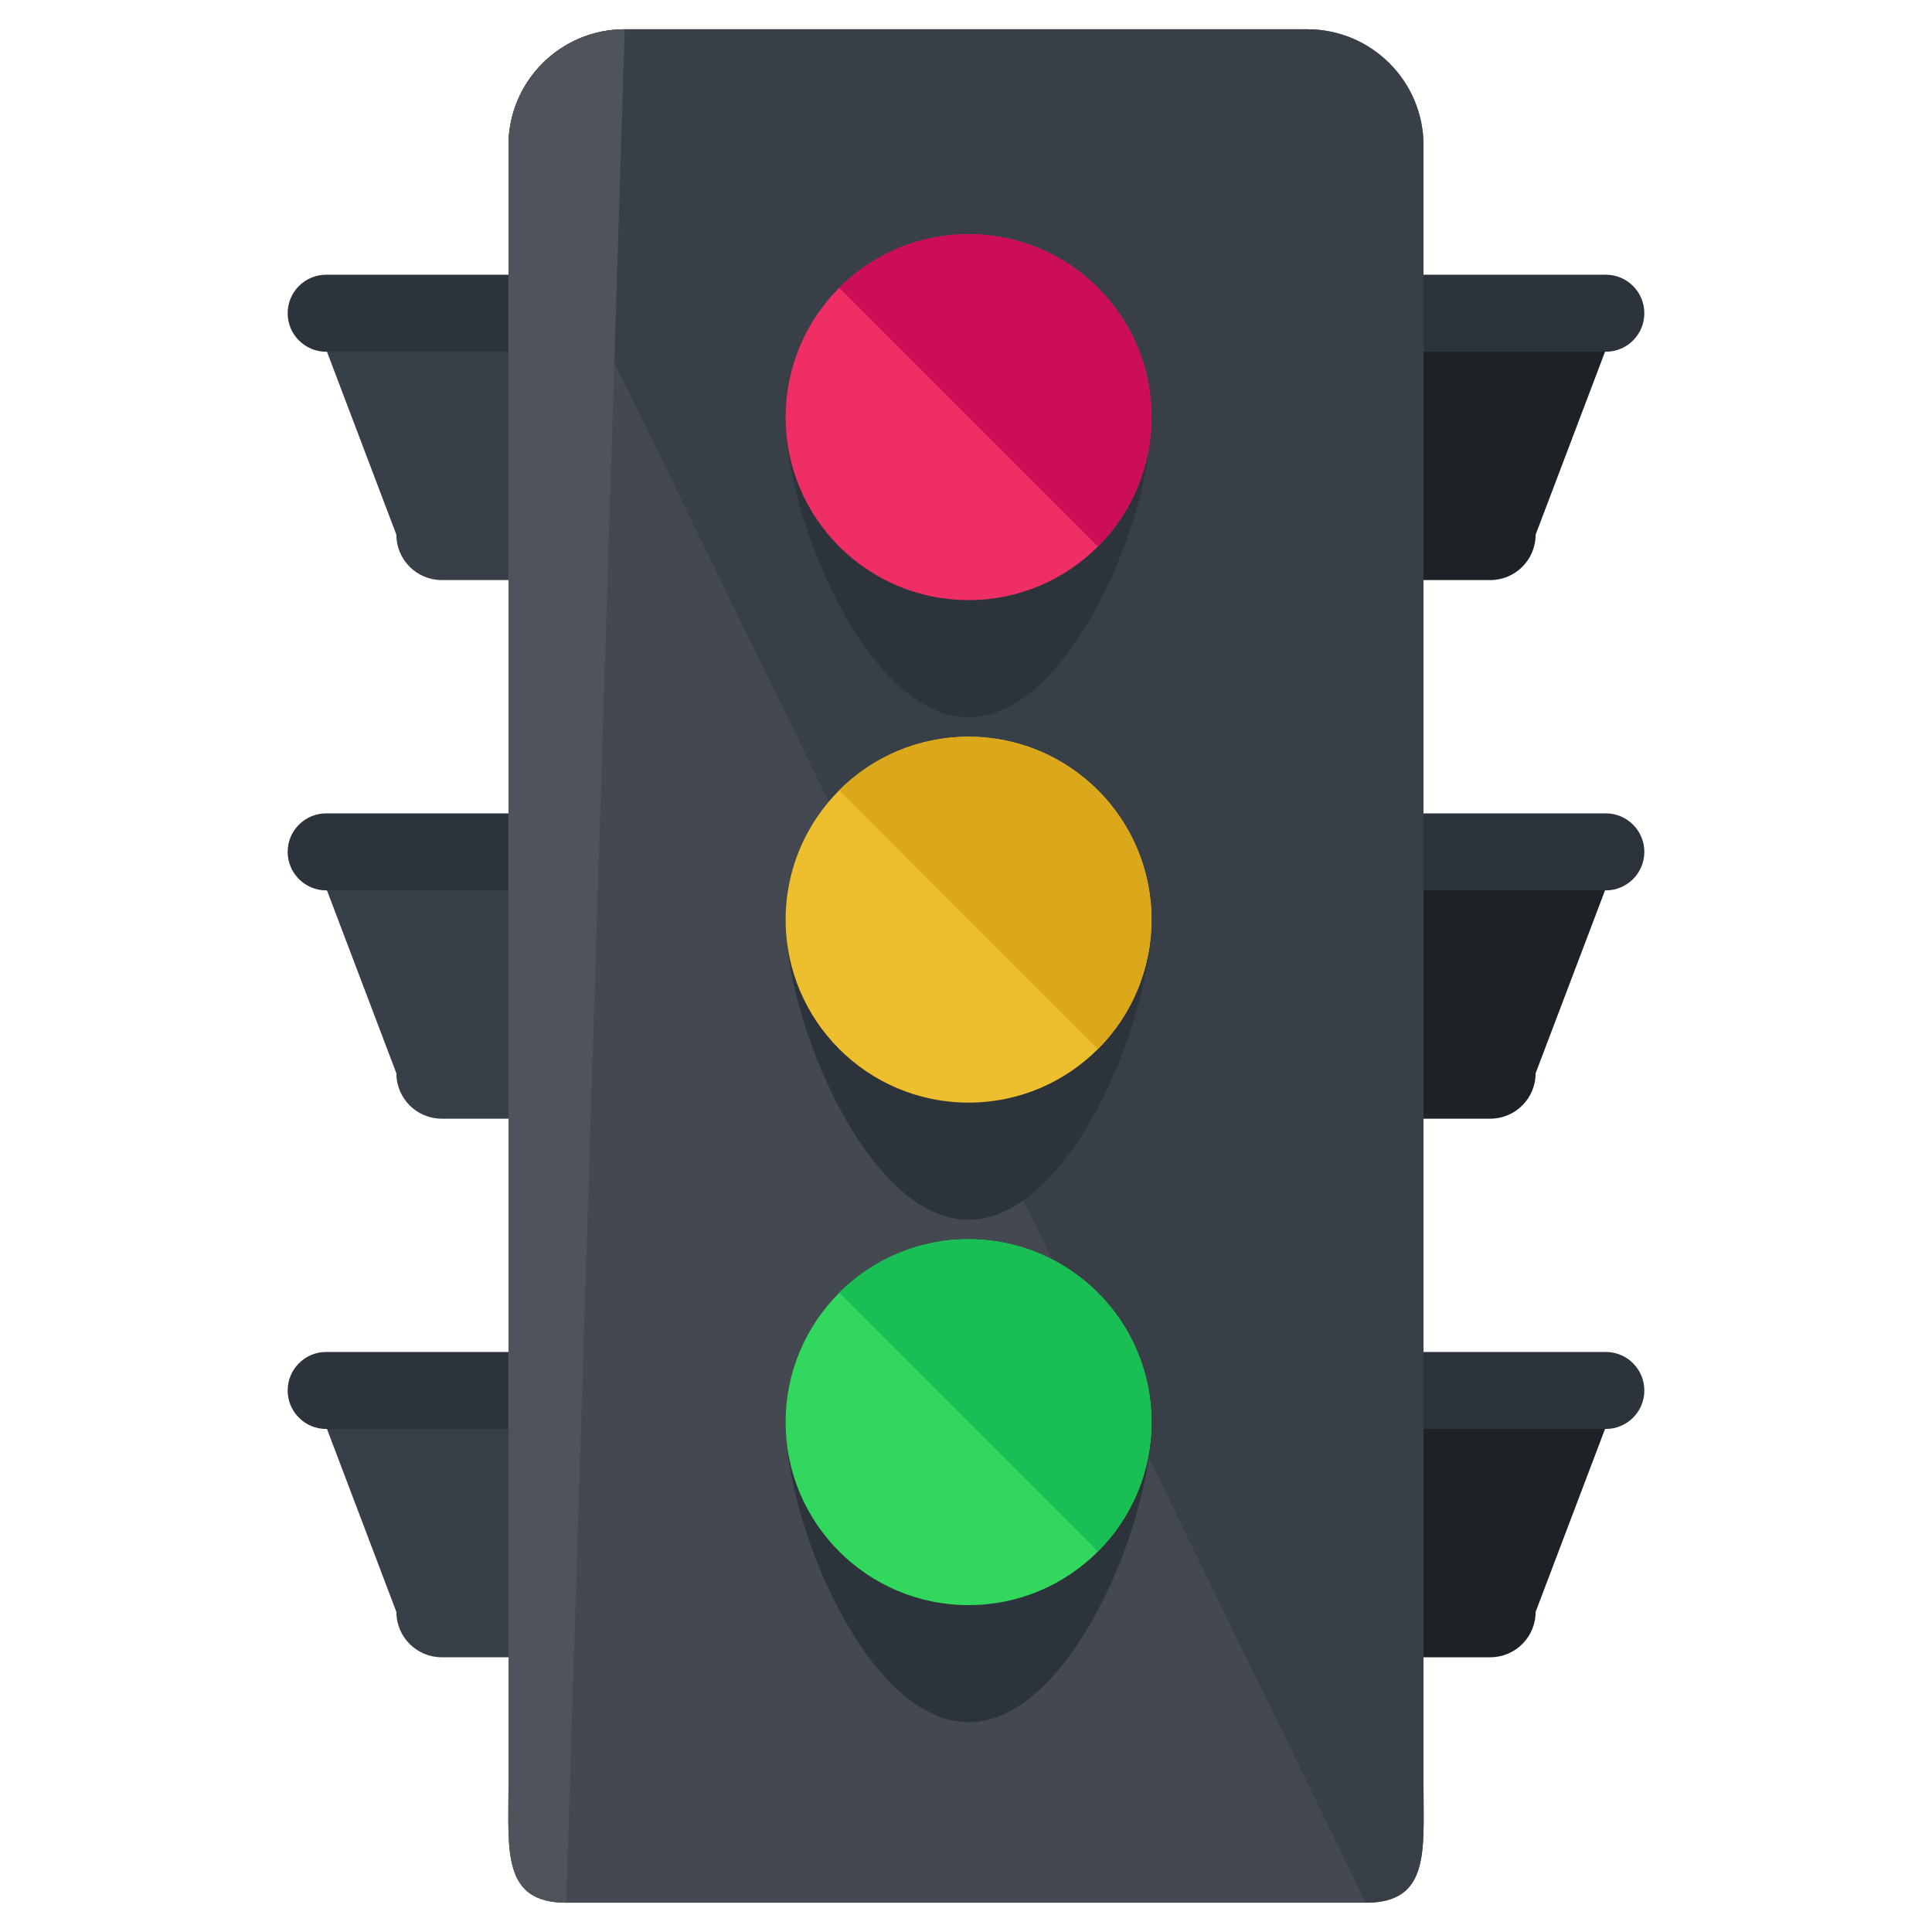
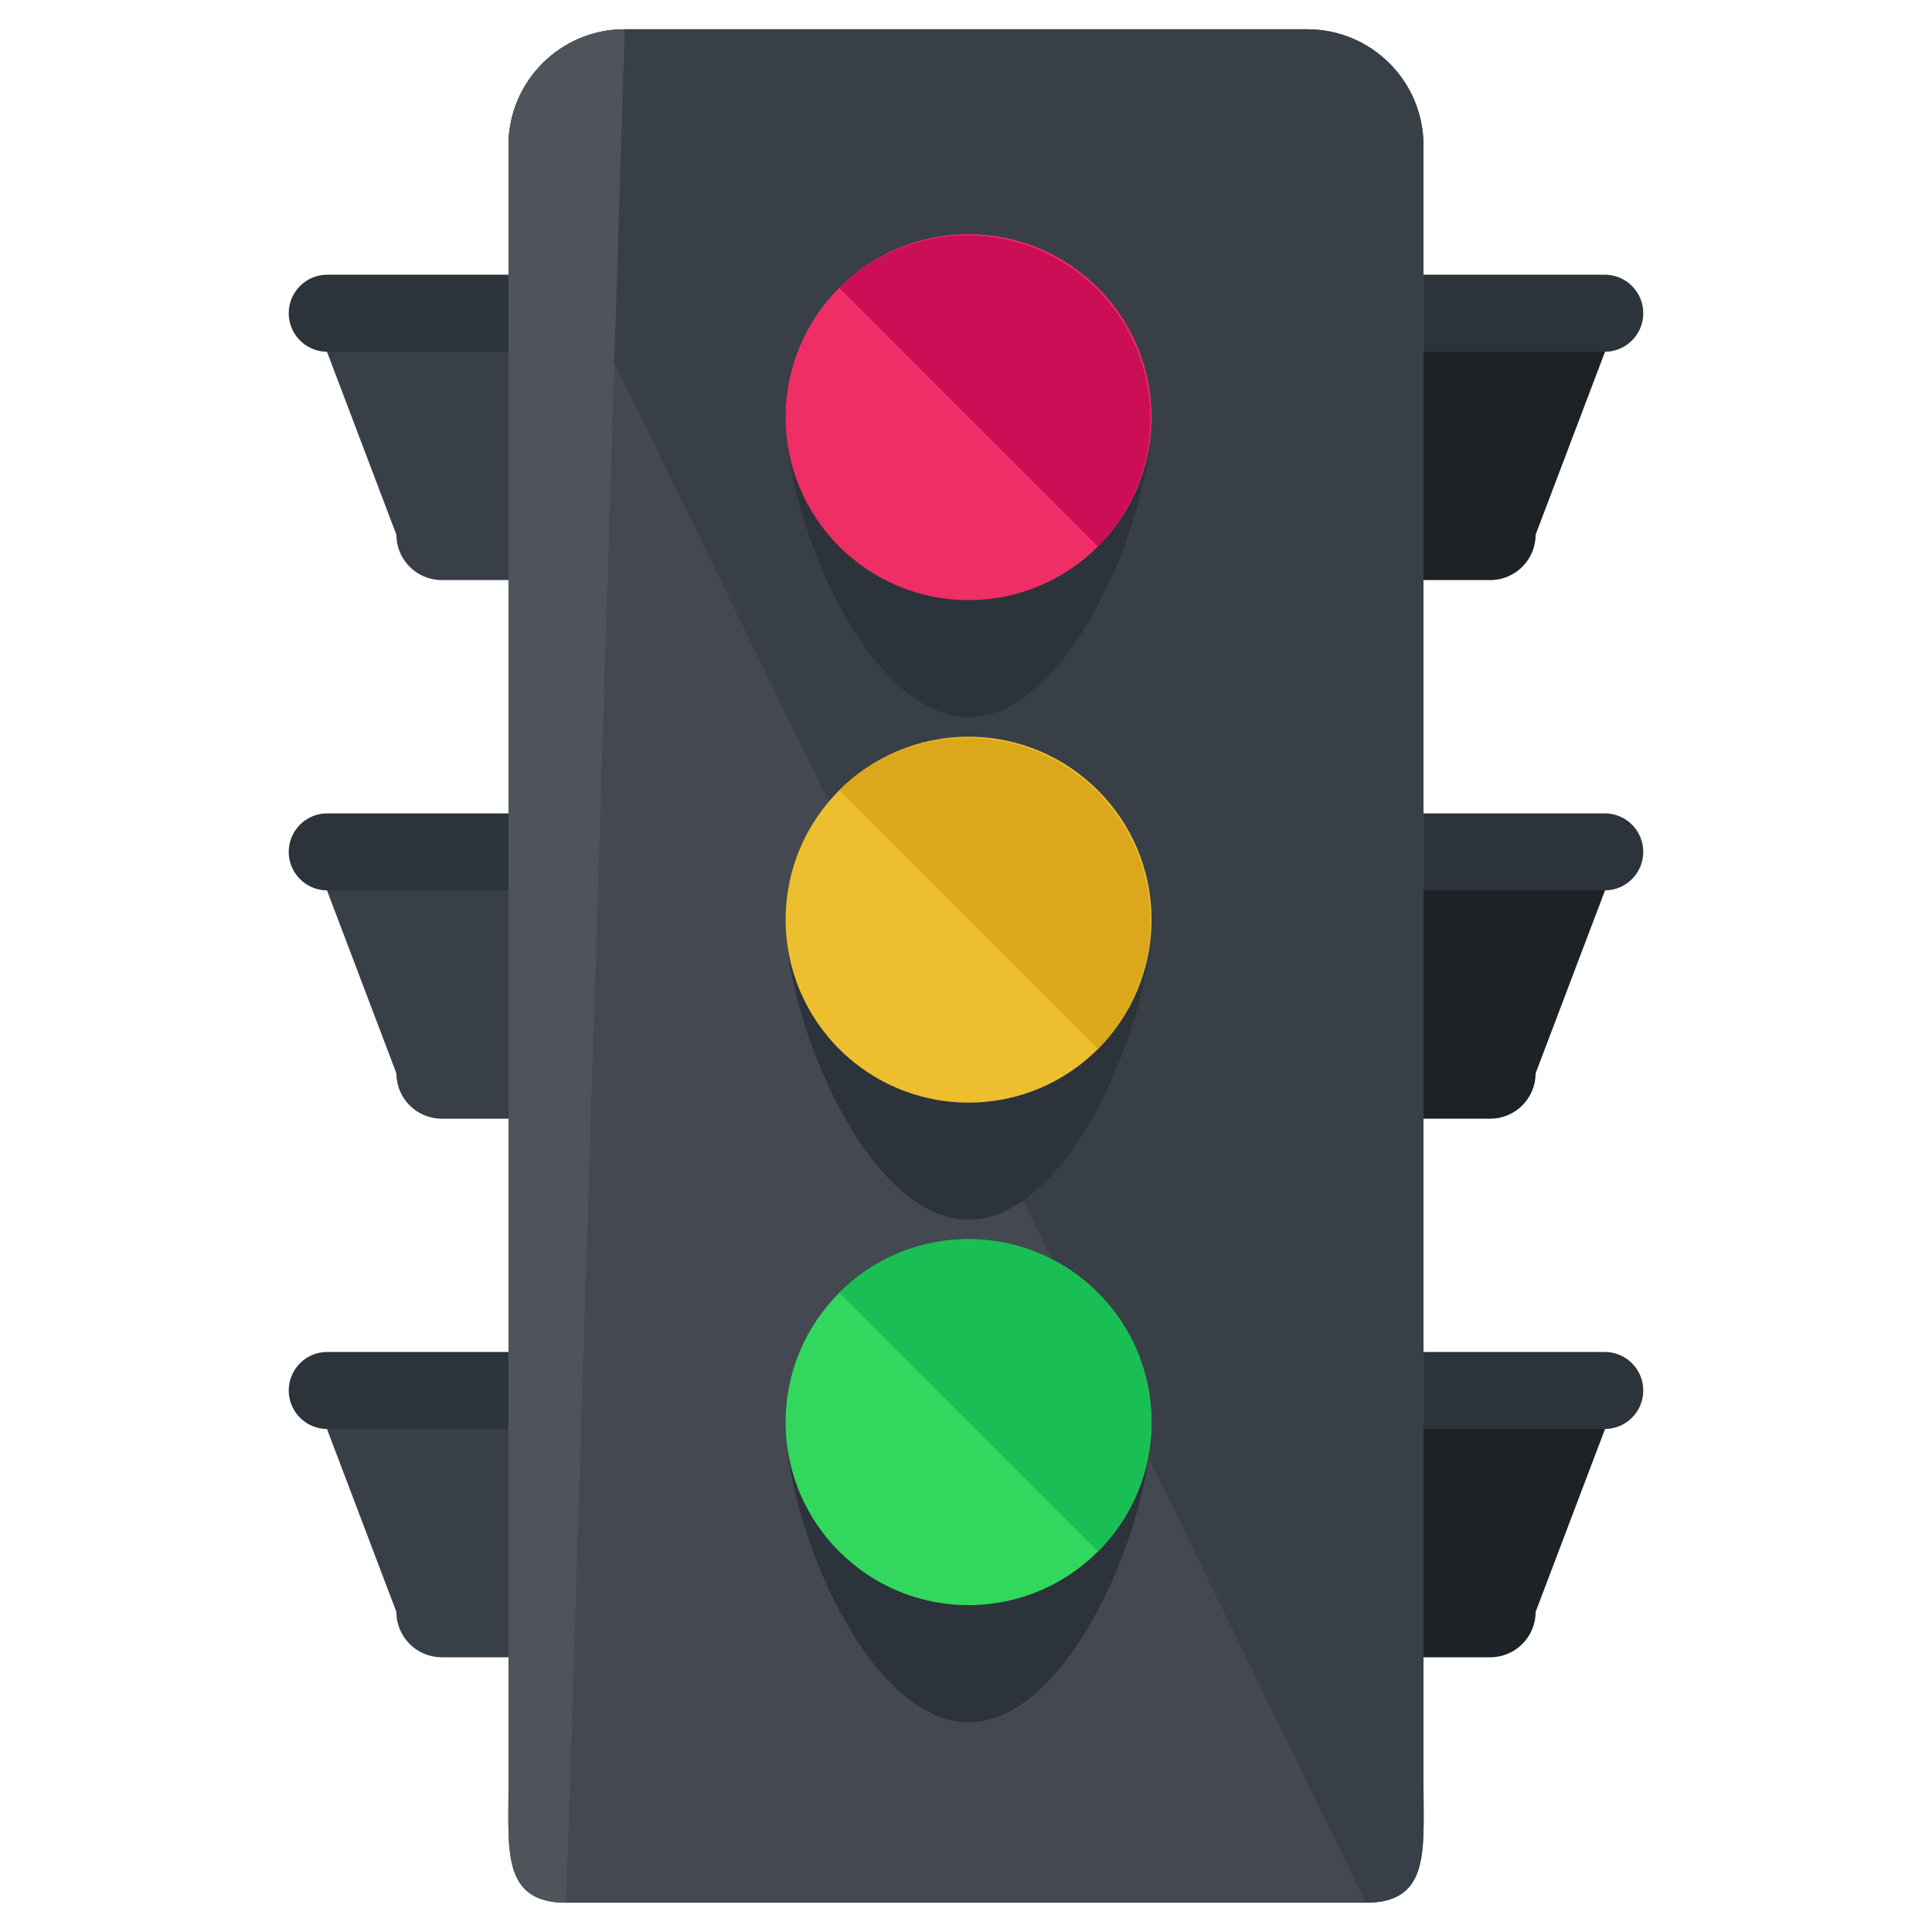
- <svg xmlns="http://www.w3.org/2000/svg" version="1.1" id="Layer_1" x="0px" y="0px" width="66px" height="66px" viewBox="0 0 66 66" enable-background="new 0 0 66 66" xml:space="preserve">
+ <svg xmlns="http://www.w3.org/2000/svg" width="66" height="66">
+   <path fill="#1D2226" d="M45.289 18.267a1.55 1.55 0 0 0 1.549 1.549h4.072c.855 0 1.549-.693 1.549-1.549l2.449-6.456a1.55 1.55 0 0 0-1.551-1.549h-6.52a1.55 1.55 0 0 0-1.549 1.549v6.456z" />
+   <path fill="#2D333A" d="M34.826 10.7c0 .728.59 1.316 1.316 1.316h18.715a1.316 1.316 0 0 0 0-2.631H36.143c-.727 0-1.317.589-1.317 1.315z" />
+   <path fill="#1D2226" d="M45.289 36.666c0 .856.695 1.55 1.549 1.55h4.072a1.55 1.55 0 0 0 1.549-1.55l2.449-6.455a1.55 1.55 0 0 0-1.551-1.549h-6.52a1.55 1.55 0 0 0-1.549 1.549v6.455z" />
+   <path fill="#2D333A" d="M34.826 29.101c0 .727.59 1.316 1.316 1.316h18.715a1.316 1.316 0 0 0 0-2.631H36.143a1.315 1.315 0 0 0-1.317 1.315z" />
+   <path fill="#1D2226" d="M45.289 55.066a1.55 1.55 0 0 0 1.549 1.549h4.072c.855 0 1.549-.693 1.549-1.549l2.449-6.455c0-.855-.695-1.55-1.551-1.55h-6.52a1.55 1.55 0 0 0-1.549 1.55v6.455z" />
+   <path fill="#2D333A" d="M34.826 47.501c0 .727.59 1.315 1.316 1.315h18.715a1.316 1.316 0 0 0 0-2.631H36.143c-.727 0-1.317.589-1.317 1.316z" />
+   <path fill="#393F47" d="M20.711 18.267a1.55 1.55 0 0 1-1.549 1.549H15.09a1.549 1.549 0 0 1-1.549-1.549l-2.449-6.456a1.55 1.55 0 0 1 1.551-1.549h6.52a1.55 1.55 0 0 1 1.549 1.549v6.456z" />
+   <path fill="#2D333A" d="M31.174 10.7c0 .728-.59 1.316-1.316 1.316H11.143a1.316 1.316 0 0 1 0-2.631h18.715c.726 0 1.316.589 1.316 1.315z" />
+   <path fill="#393F47" d="M20.711 36.666a1.55 1.55 0 0 1-1.549 1.55H15.09a1.55 1.55 0 0 1-1.549-1.55l-2.449-6.455a1.55 1.55 0 0 1 1.551-1.549h6.52a1.55 1.55 0 0 1 1.549 1.549v6.455z" />
+   <path fill="#2D333A" d="M31.174 29.101c0 .727-.59 1.316-1.316 1.316H11.143a1.316 1.316 0 0 1 0-2.631h18.715a1.315 1.315 0 0 1 1.316 1.315z" />
  <g>
-     <g>
-       <g>
-         <g>
-           <path fill="#1D2226" d="M45.289,18.267c0,0.855,0.695,1.549,1.549,1.549h4.072c0.855,0,1.549-0.693,1.549-1.549l2.449-6.456      c0-0.855-0.695-1.549-1.551-1.549h-6.52c-0.854,0-1.549,0.693-1.549,1.549V18.267z" />
-           <path fill="#2D333A" d="M34.826,10.7c0,0.728,0.59,1.316,1.316,1.316h18.715c0.727,0,1.316-0.589,1.316-1.316l0,0      c0-0.727-0.59-1.315-1.316-1.315H36.143C35.416,9.385,34.826,9.974,34.826,10.7L34.826,10.7z" />
-         </g>
-         <g>
-           <path fill="#1D2226" d="M45.289,36.666c0,0.856,0.695,1.55,1.549,1.55h4.072c0.855,0,1.549-0.693,1.549-1.55l2.449-6.455      c0-0.855-0.695-1.549-1.551-1.549h-6.52c-0.854,0-1.549,0.693-1.549,1.549V36.666z" />
-           <path fill="#2D333A" d="M34.826,29.101c0,0.727,0.59,1.316,1.316,1.316h18.715c0.727,0,1.316-0.59,1.316-1.316l0,0      c0-0.727-0.59-1.315-1.316-1.315H36.143C35.416,27.785,34.826,28.374,34.826,29.101L34.826,29.101z" />
-         </g>
-         <g>
-           <path fill="#1D2226" d="M45.289,55.066c0,0.855,0.695,1.549,1.549,1.549h4.072c0.855,0,1.549-0.693,1.549-1.549l2.449-6.455      c0-0.855-0.695-1.55-1.551-1.55h-6.52c-0.854,0-1.549,0.694-1.549,1.55V55.066z" />
-           <path fill="#2D333A" d="M34.826,47.501c0,0.727,0.59,1.315,1.316,1.315h18.715c0.727,0,1.316-0.589,1.316-1.315l0,0      c0-0.727-0.59-1.316-1.316-1.316H36.143C35.416,46.185,34.826,46.774,34.826,47.501L34.826,47.501z" />
-         </g>
-       </g>
-       <g>
-         <g>
-           <path fill="#393F47" d="M20.711,18.267c0,0.855-0.695,1.549-1.549,1.549H15.09c-0.855,0-1.549-0.693-1.549-1.549l-2.449-6.456      c0-0.855,0.695-1.549,1.551-1.549h6.52c0.854,0,1.549,0.693,1.549,1.549V18.267z" />
-           <path fill="#2D333A" d="M31.174,10.7c0,0.728-0.59,1.316-1.316,1.316H11.143c-0.727,0-1.316-0.589-1.316-1.316l0,0      c0-0.727,0.59-1.315,1.316-1.315h18.715C30.584,9.385,31.174,9.974,31.174,10.7L31.174,10.7z" />
-         </g>
-         <g>
-           <path fill="#393F47" d="M20.711,36.666c0,0.856-0.695,1.55-1.549,1.55H15.09c-0.855,0-1.549-0.693-1.549-1.55l-2.449-6.455      c0-0.855,0.695-1.549,1.551-1.549h6.52c0.854,0,1.549,0.693,1.549,1.549V36.666z" />
-           <path fill="#2D333A" d="M31.174,29.101c0,0.727-0.59,1.316-1.316,1.316H11.143c-0.727,0-1.316-0.59-1.316-1.316l0,0      c0-0.727,0.59-1.315,1.316-1.315h18.715C30.584,27.785,31.174,28.374,31.174,29.101L31.174,29.101z" />
-         </g>
-         <g>
-           <path fill="#393F47" d="M20.711,55.066c0,0.855-0.695,1.549-1.549,1.549H15.09c-0.855,0-1.549-0.693-1.549-1.549l-2.449-6.455      c0-0.855,0.695-1.55,1.551-1.55h6.52c0.854,0,1.549,0.694,1.549,1.55V55.066z" />
-           <path fill="#2D333A" d="M31.174,47.501c0,0.727-0.59,1.315-1.316,1.315H11.143c-0.727,0-1.316-0.589-1.316-1.315l0,0      c0-0.727,0.59-1.316,1.316-1.316h18.715C30.584,46.185,31.174,46.774,31.174,47.501L31.174,47.501z" />
-         </g>
-       </g>
-     </g>
-     <path fill="#444951" d="M48.629,61.031c0,2.191,0.222,3.969-1.97,3.969H19.341c-2.191,0-1.97-1.777-1.97-3.969V4.969   c0-2.191,1.778-3.969,3.97-3.969h23.318c2.191,0,3.97,1.777,3.97,3.969V61.031z" />
-     <path fill="#393F47" d="M17.371,4.969c0-2.191,1.778-3.969,3.97-3.969h23.318c2.191,0,3.97,1.777,3.97,3.969v56.062   c0,2.191,0.222,3.969-1.97,3.969" />
-     <g>
-       <path fill="#2D333A" d="M39.338,14.25c0,3.452-2.799,10.25-6.25,10.25c-3.453,0-6.25-6.798-6.25-10.25S29.635,8,33.088,8    C36.539,8,39.338,10.798,39.338,14.25z" />
-       <circle fill="#EF2E65" cx="33.088" cy="14.25" r="6.25" />
-       <path fill="#CC0E57" d="M28.668,9.831c2.44-2.441,6.397-2.441,8.838,0c2.441,2.44,2.441,6.398,0,8.839" />
-     </g>
-     <g>
-       <path fill="#2D333A" d="M39.338,31.417c0,3.452-2.799,10.25-6.25,10.25c-3.453,0-6.25-6.798-6.25-10.25s2.797-6.25,6.25-6.25    C36.539,25.167,39.338,27.965,39.338,31.417z" />
-       <circle fill="#EDBF2F" cx="33.088" cy="31.417" r="6.25" />
-       <path fill="#DBA81B" d="M28.668,26.997c2.44-2.441,6.397-2.441,8.838,0c2.441,2.44,2.441,6.398,0,8.839" />
-     </g>
-     <g>
-       <path fill="#2D333A" d="M39.338,48.583c0,3.452-2.799,10.25-6.25,10.25c-3.453,0-6.25-6.798-6.25-10.25s2.797-6.25,6.25-6.25    C36.539,42.333,39.338,45.131,39.338,48.583z" />
-       <circle fill="#32D85D" cx="33.088" cy="48.583" r="6.25" />
-       <path fill="#19BF55" d="M28.668,44.164c2.44-2.441,6.397-2.441,8.838,0c2.441,2.439,2.441,6.397,0,8.838" />
-     </g>
-     <path fill="#4F545B" d="M19.341,65c-2.191,0-1.97-1.777-1.97-3.969V4.969c0-2.191,1.778-3.969,3.97-3.969" />
+     <path fill="#393F47" d="M20.711 55.066a1.55 1.55 0 0 1-1.549 1.549H15.09a1.549 1.549 0 0 1-1.549-1.549l-2.449-6.455c0-.855.695-1.55 1.551-1.55h6.52a1.55 1.55 0 0 1 1.549 1.55v6.455z" />
+     <path fill="#2D333A" d="M31.174 47.501c0 .727-.59 1.315-1.316 1.315H11.143a1.316 1.316 0 0 1 0-2.631h18.715c.726 0 1.316.589 1.316 1.316z" />
  </g>
+   <path fill="#444951" d="M48.629 61.031c0 2.191.222 3.969-1.97 3.969H19.341c-2.191 0-1.97-1.777-1.97-3.969V4.969A3.97 3.97 0 0 1 21.341 1h23.318a3.97 3.97 0 0 1 3.97 3.969v56.062z" />
+   <path fill="#393F47" d="M17.371 4.969A3.97 3.97 0 0 1 21.341 1h23.318a3.97 3.97 0 0 1 3.97 3.969v56.062c0 2.191.222 3.969-1.97 3.969" />
+   <g>
+     <path fill="#2D333A" d="M39.338 14.25c0 3.452-2.799 10.25-6.25 10.25-3.453 0-6.25-6.798-6.25-10.25S29.635 8 33.088 8a6.25 6.25 0 0 1 6.25 6.25z" />
+     <circle cx="33.088" cy="14.25" r="6.25" fill="#EF2E65" />
+     <path fill="#CC0E57" d="M28.668 9.831a6.25 6.25 0 0 1 8.838 8.839" />
+   </g>
+   <g>
+     <path fill="#2D333A" d="M39.338 31.417c0 3.452-2.799 10.25-6.25 10.25-3.453 0-6.25-6.798-6.25-10.25s2.797-6.25 6.25-6.25a6.25 6.25 0 0 1 6.25 6.25z" />
+     <circle cx="33.088" cy="31.417" r="6.25" fill="#EDBF2F" />
+     <path fill="#DBA81B" d="M28.668 26.997a6.25 6.25 0 0 1 8.838 8.839" />
+   </g>
+   <g>
+     <path fill="#2D333A" d="M39.338 48.583c0 3.452-2.799 10.25-6.25 10.25-3.453 0-6.25-6.798-6.25-10.25s2.797-6.25 6.25-6.25a6.25 6.25 0 0 1 6.25 6.25z" />
+     <circle cx="33.088" cy="48.583" r="6.25" fill="#32D85D" />
+     <path fill="#19BF55" d="M28.668 44.164a6.249 6.249 0 0 1 8.838 0 6.249 6.249 0 0 1 0 8.838" />
+   </g>
+   <path fill="#4F545B" d="M19.341 65c-2.191 0-1.97-1.777-1.97-3.969V4.969A3.97 3.97 0 0 1 21.341 1" />
</svg>
